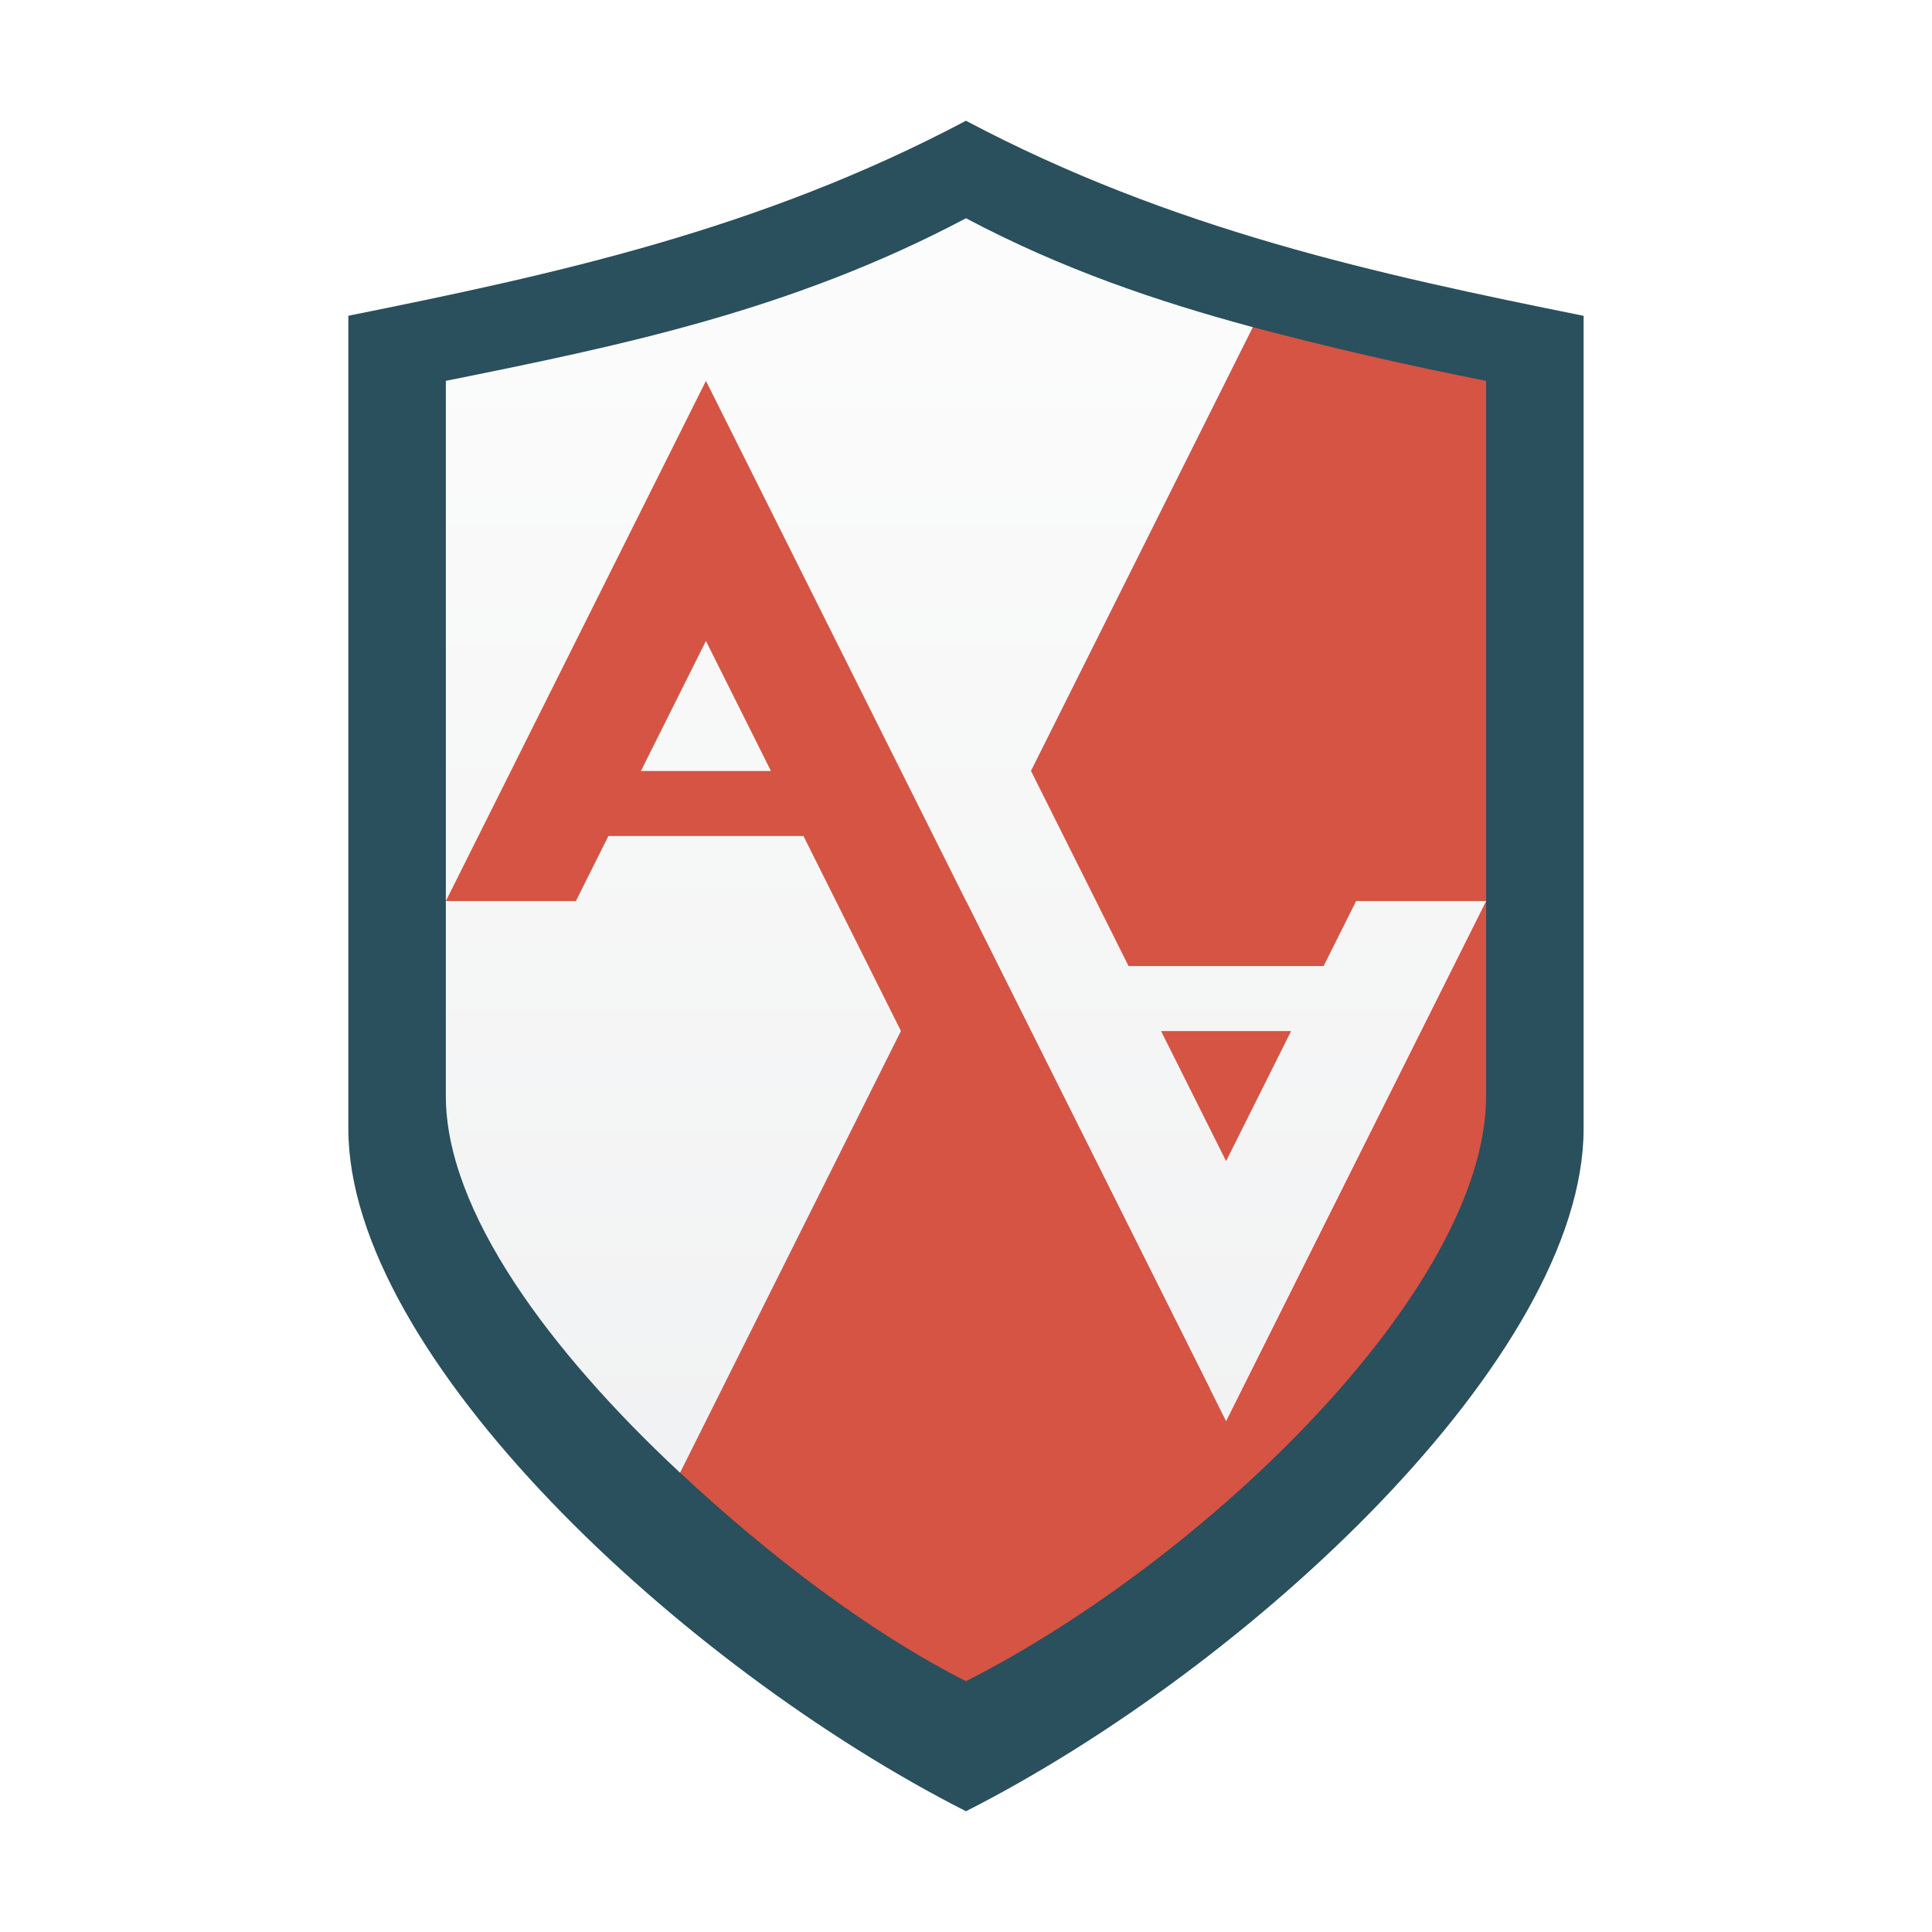
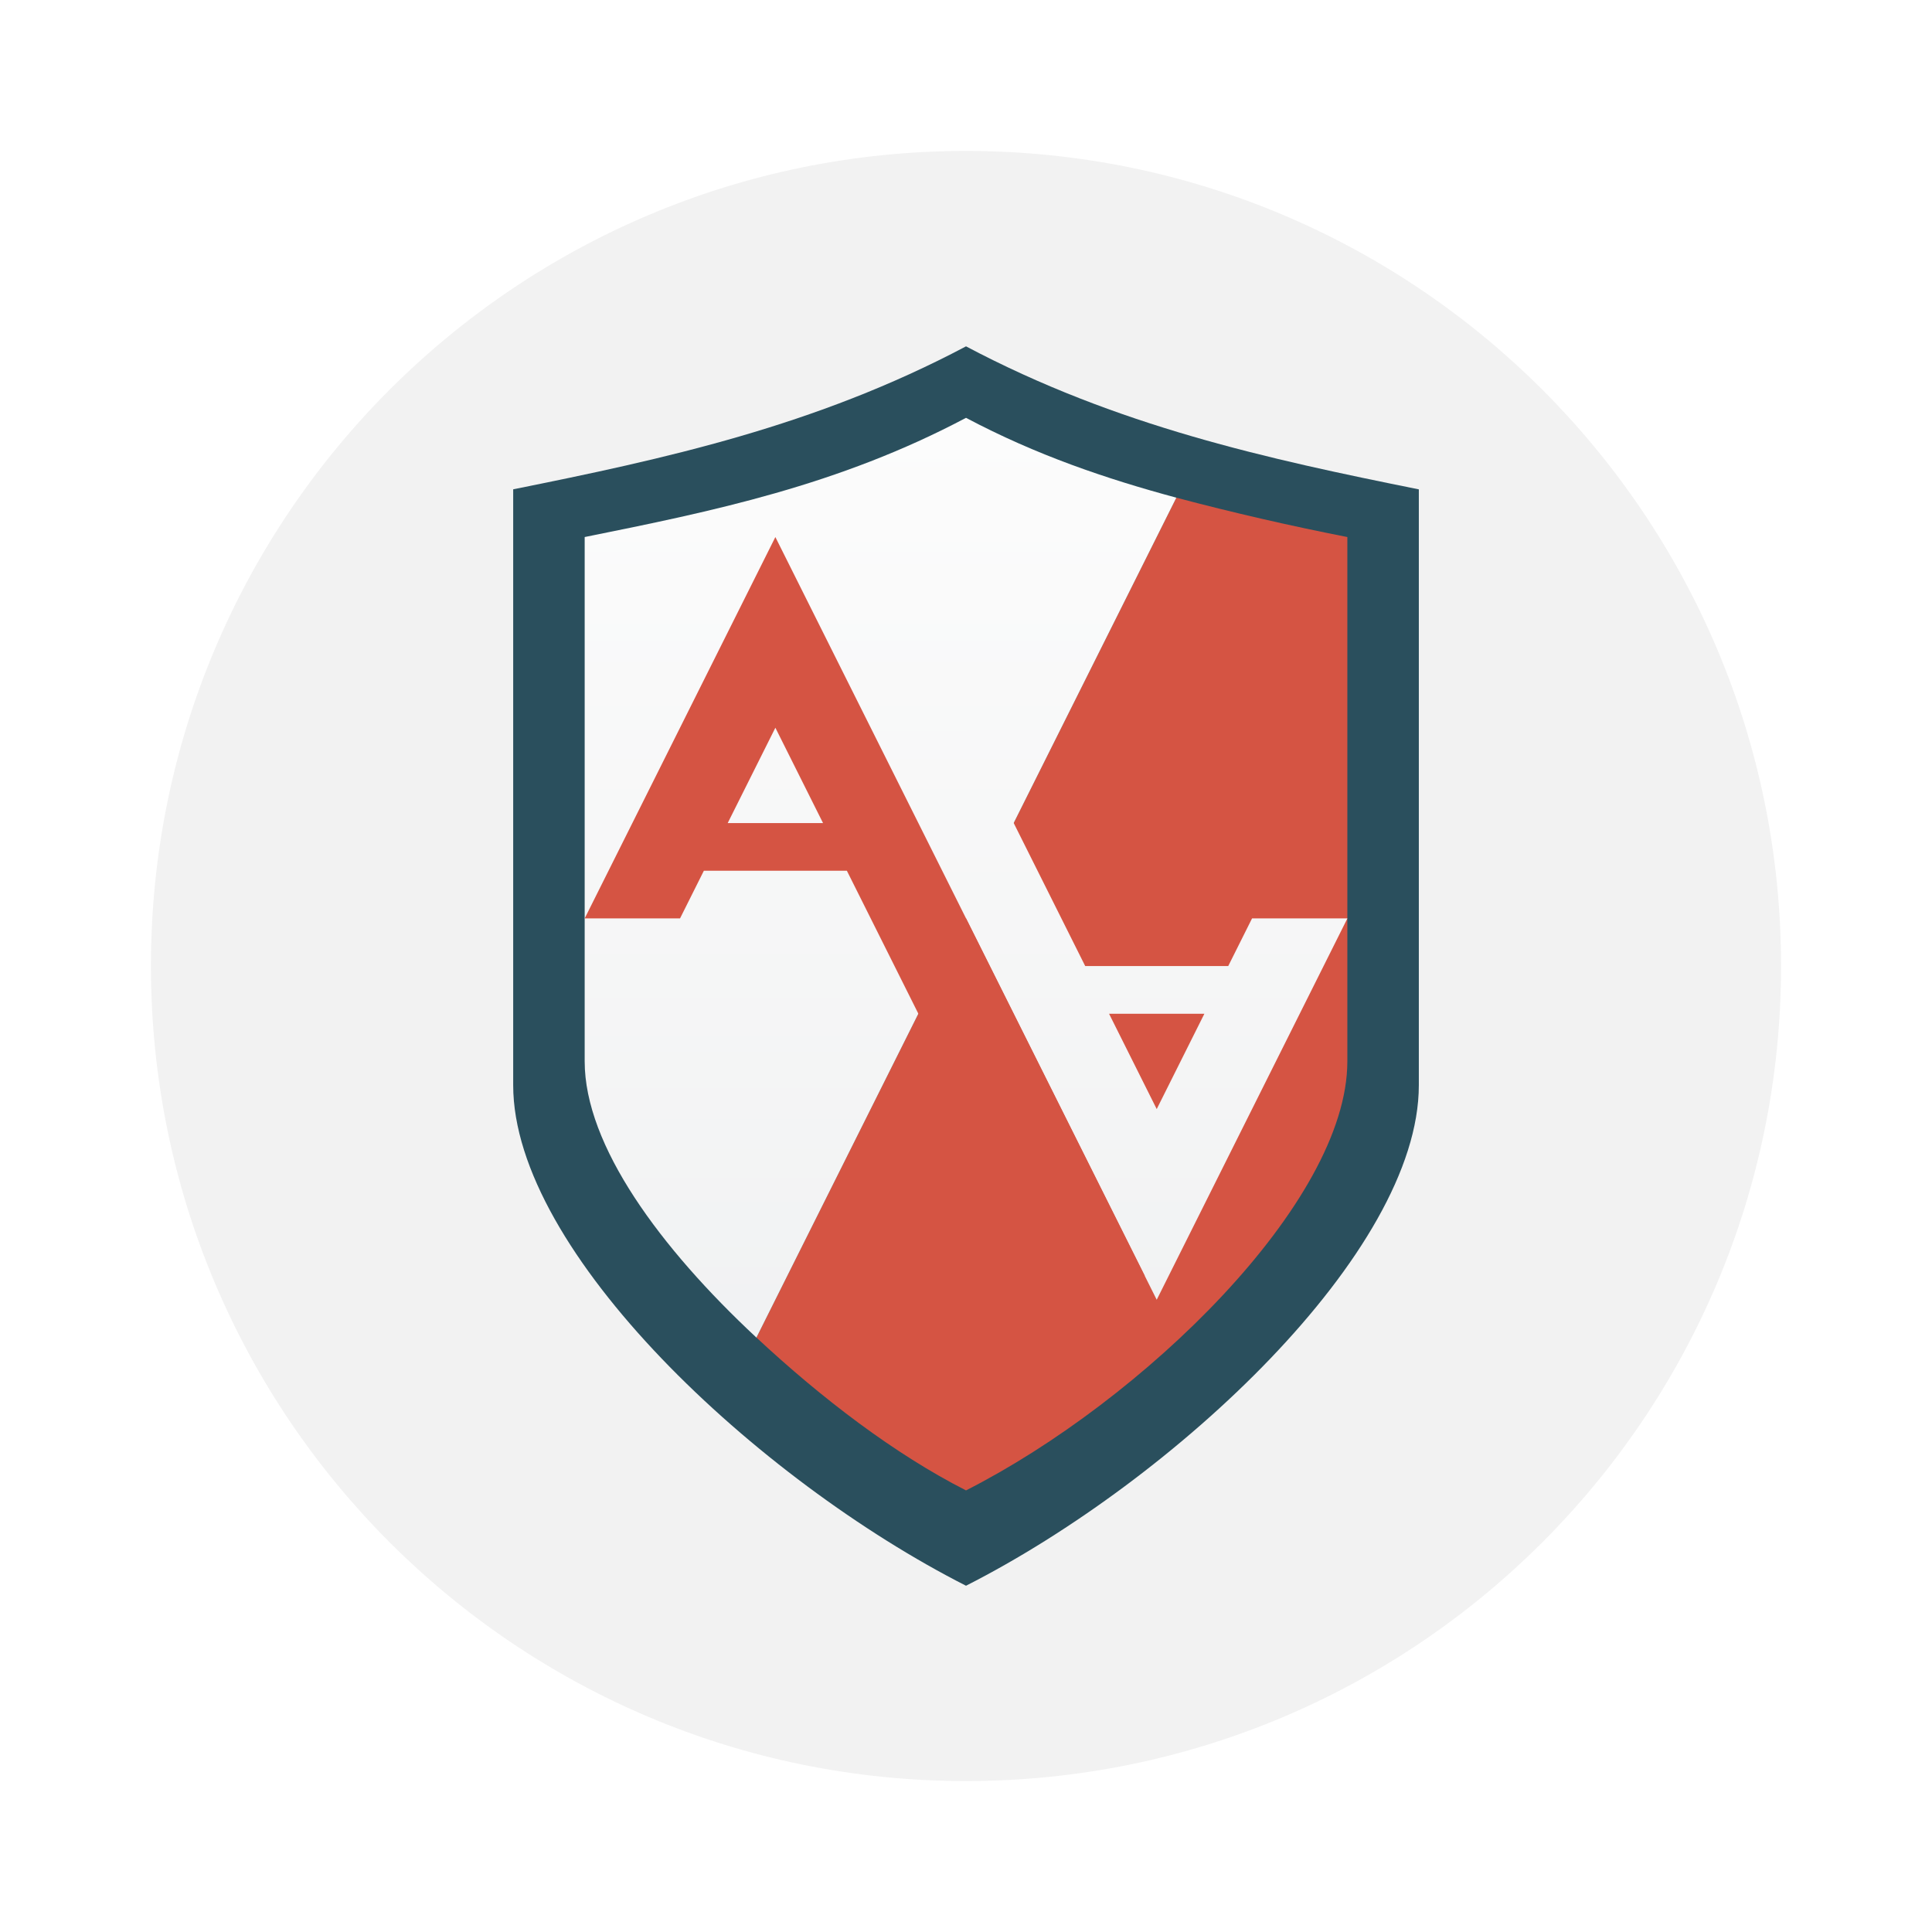
<svg xmlns="http://www.w3.org/2000/svg" xmlns:xlink="http://www.w3.org/1999/xlink" width="64" height="64" version="1.1">
  <linearGradient id="j" x1="32" x2="32" y1="54" y2="9" gradientUnits="userSpaceOnUse" xlink:href="#b" />
  <linearGradient id="g" x1="28.385" x2="28.385" y1="27.846" y2="3.615" gradientUnits="userSpaceOnUse" xlink:href="#b" />
  <linearGradient id="b">
    <stop stop-color="#eff0f1" offset="0" />
    <stop stop-color="#fcfcfc" offset="1" />
  </linearGradient>
-   <g transform="matrix(2 0 0 2 -.001 -64)">
+   <circle cx="32" cy="32" r="27" fill="#f2f2f2" stop-color="#000000" stroke-linecap="round" stroke-linejoin="round" stroke-width="2.125" style="paint-order:stroke fill markers" />
+   <g transform="matrix(1.4663 0 0 1.4663 8.5396 -38.381)">
    <path d="m16 34c-3.41 1.806-6.82 2.544-10.23 3.23v13.463c0 3.77 5.526 8.918 10.23 11.307 4.704-2.389 10.23-7.537 10.23-11.307v-13.462c-3.41-0.687-6.82-1.425-10.23-3.231z" fill="#2a4f5d" stroke-width=".5" />
    <g transform="translate(0,32)" stroke-width=".269">
      <path d="m20.752 5.419-9.487 18.974c1.473 1.373 3.127 2.636 4.735 3.453 3.98-2.021 8.615-6.503 8.615-9.692v-11.846a61.098 61.098 0 0 1-3.863-0.889z" fill="#d55443" />
      <path d="m16 3.615c-2.886 1.529-5.73 2.112-8.615 2.693v11.846c0 1.9 1.707 4.215 3.88 6.24l9.487-18.975c-1.58-0.426-3.16-0.96-4.752-1.804z" fill="url(#g)" />
    </g>
    <g transform="translate(0,32)" stroke-width=".928">
      <path transform="matrix(.53846 0 0 .53846 -1.23 -1.23)" d="m24 14 16 32 8-16h-4l-1 2h-6l-9-18zm14 20h4l-2 4z" fill="url(#j)" />
      <path transform="matrix(.53846 0 0 .53846 -1.23 -1.23)" d="m24 14-8 16h4l1-2h6l8.5 17h4zm0 8 2 4h-4z" fill="#d55443" />
    </g>
  </g>
</svg>
